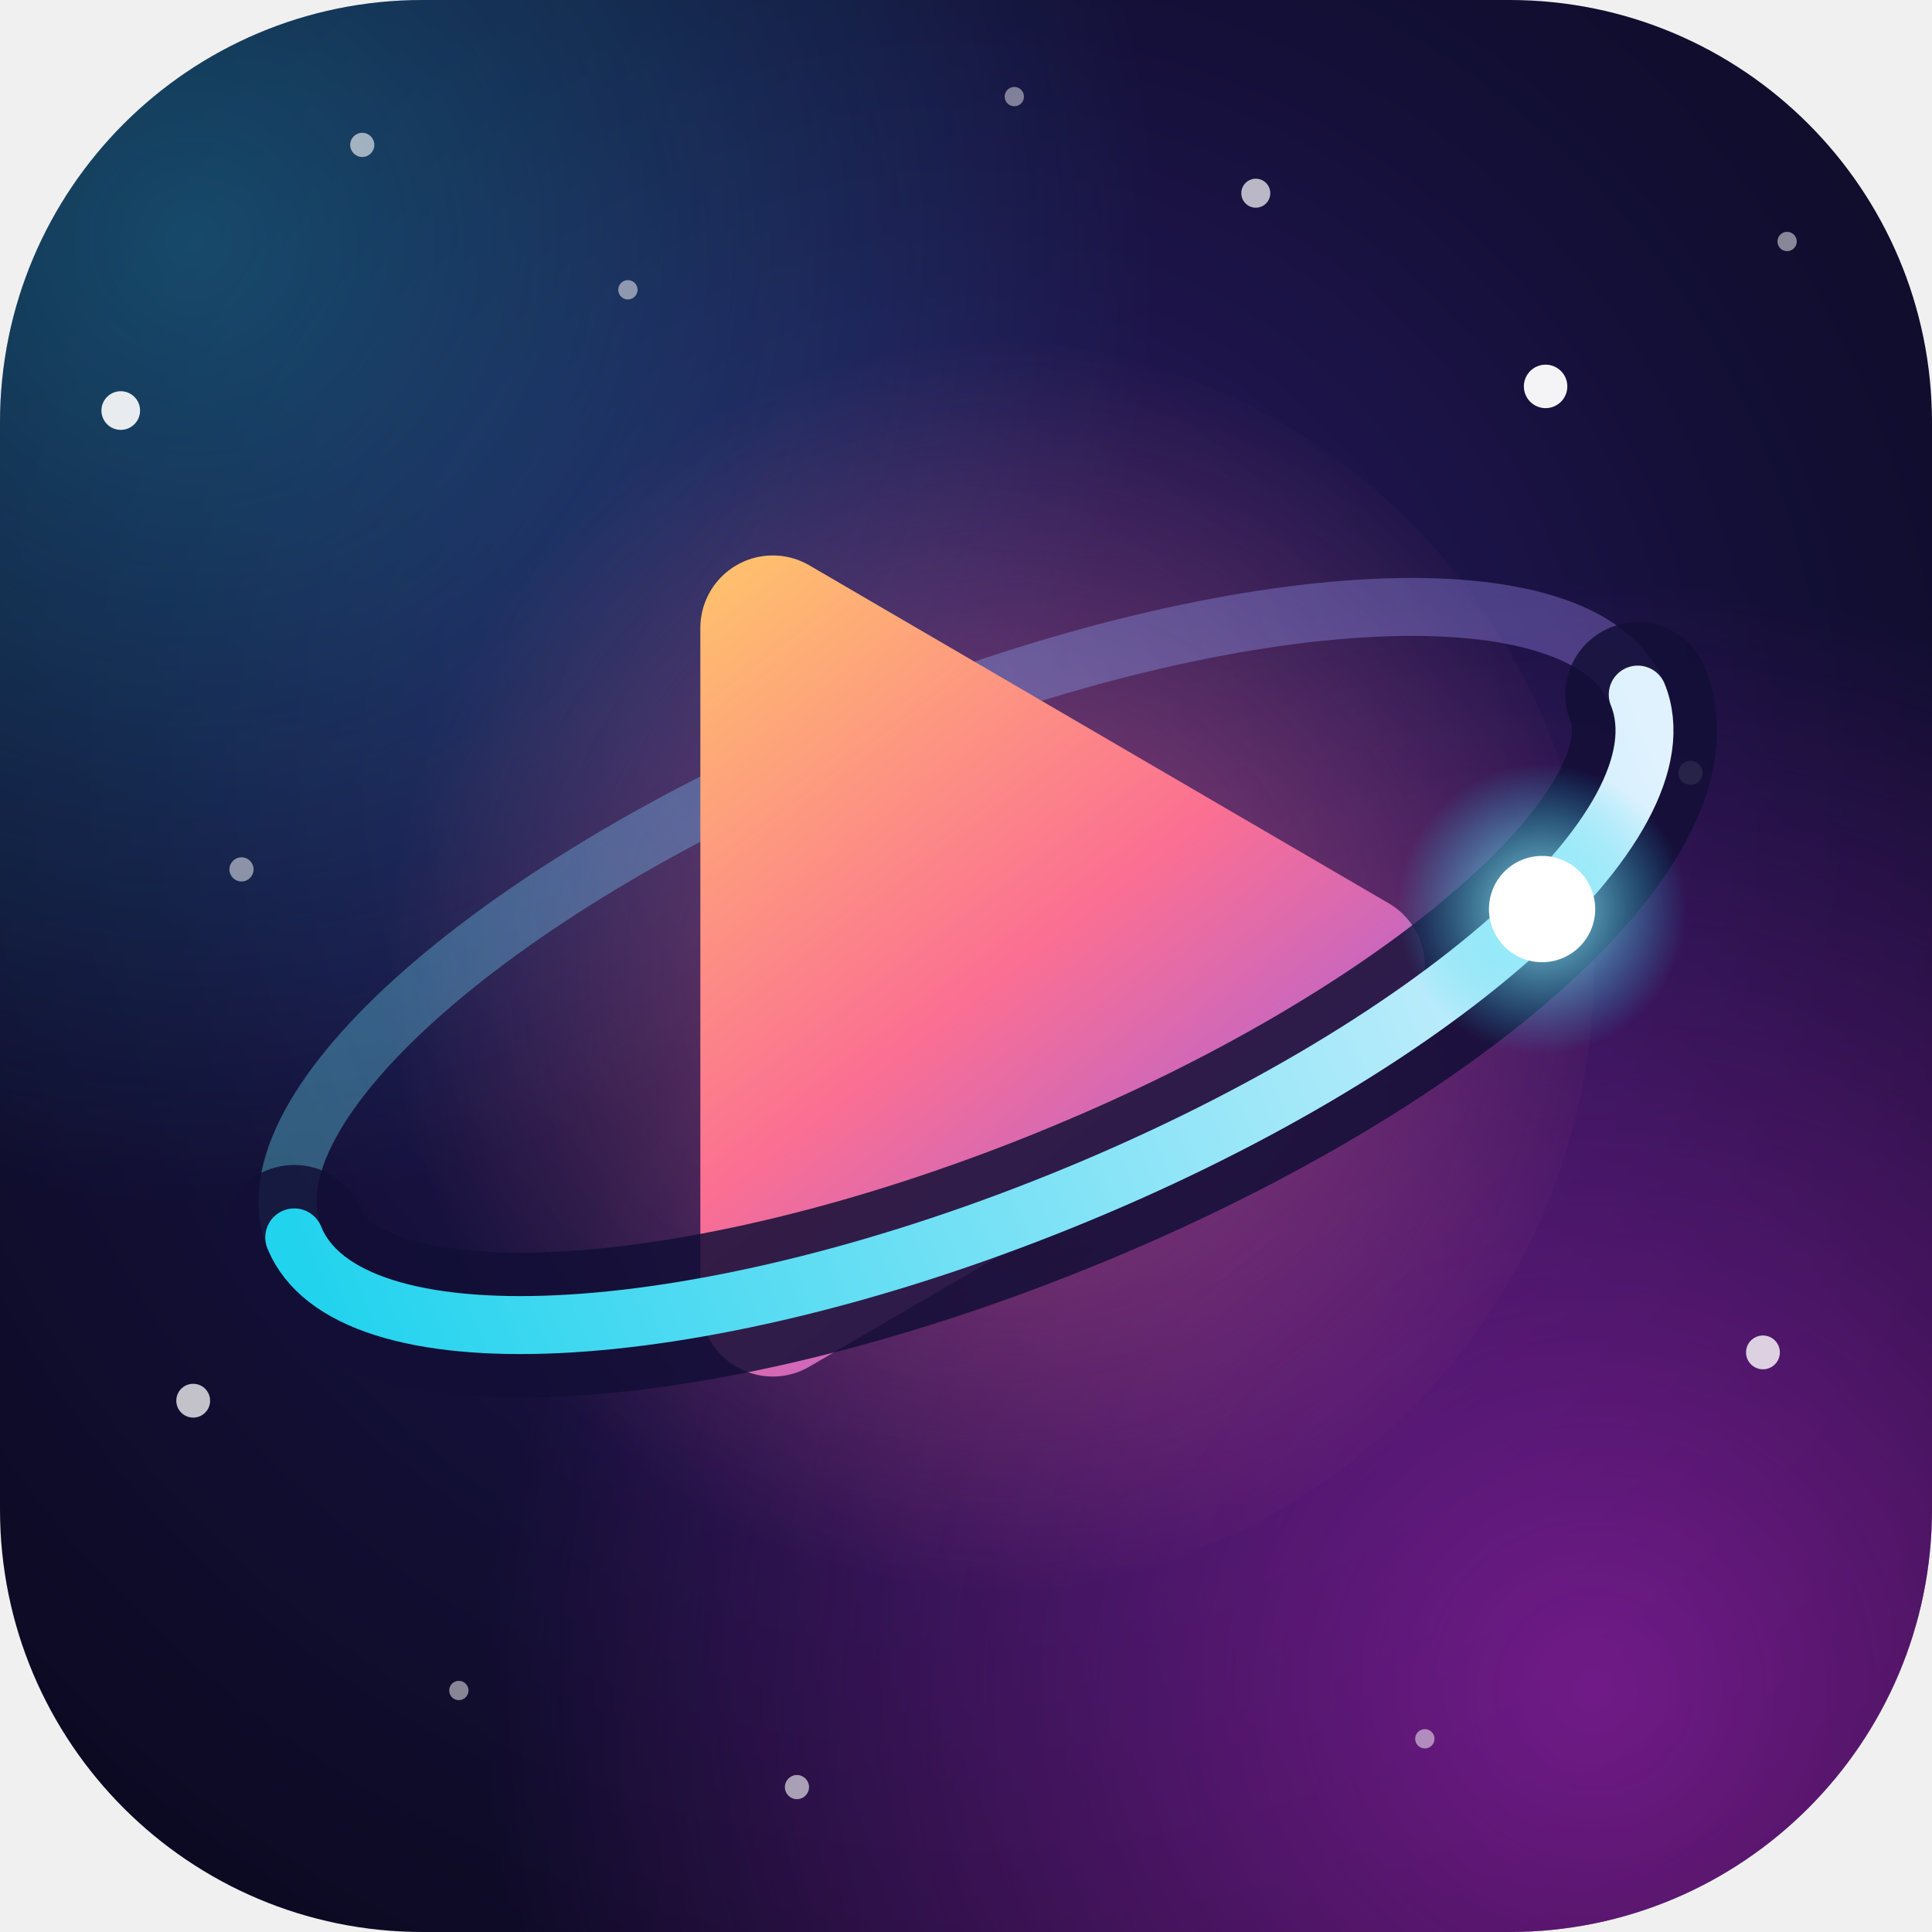
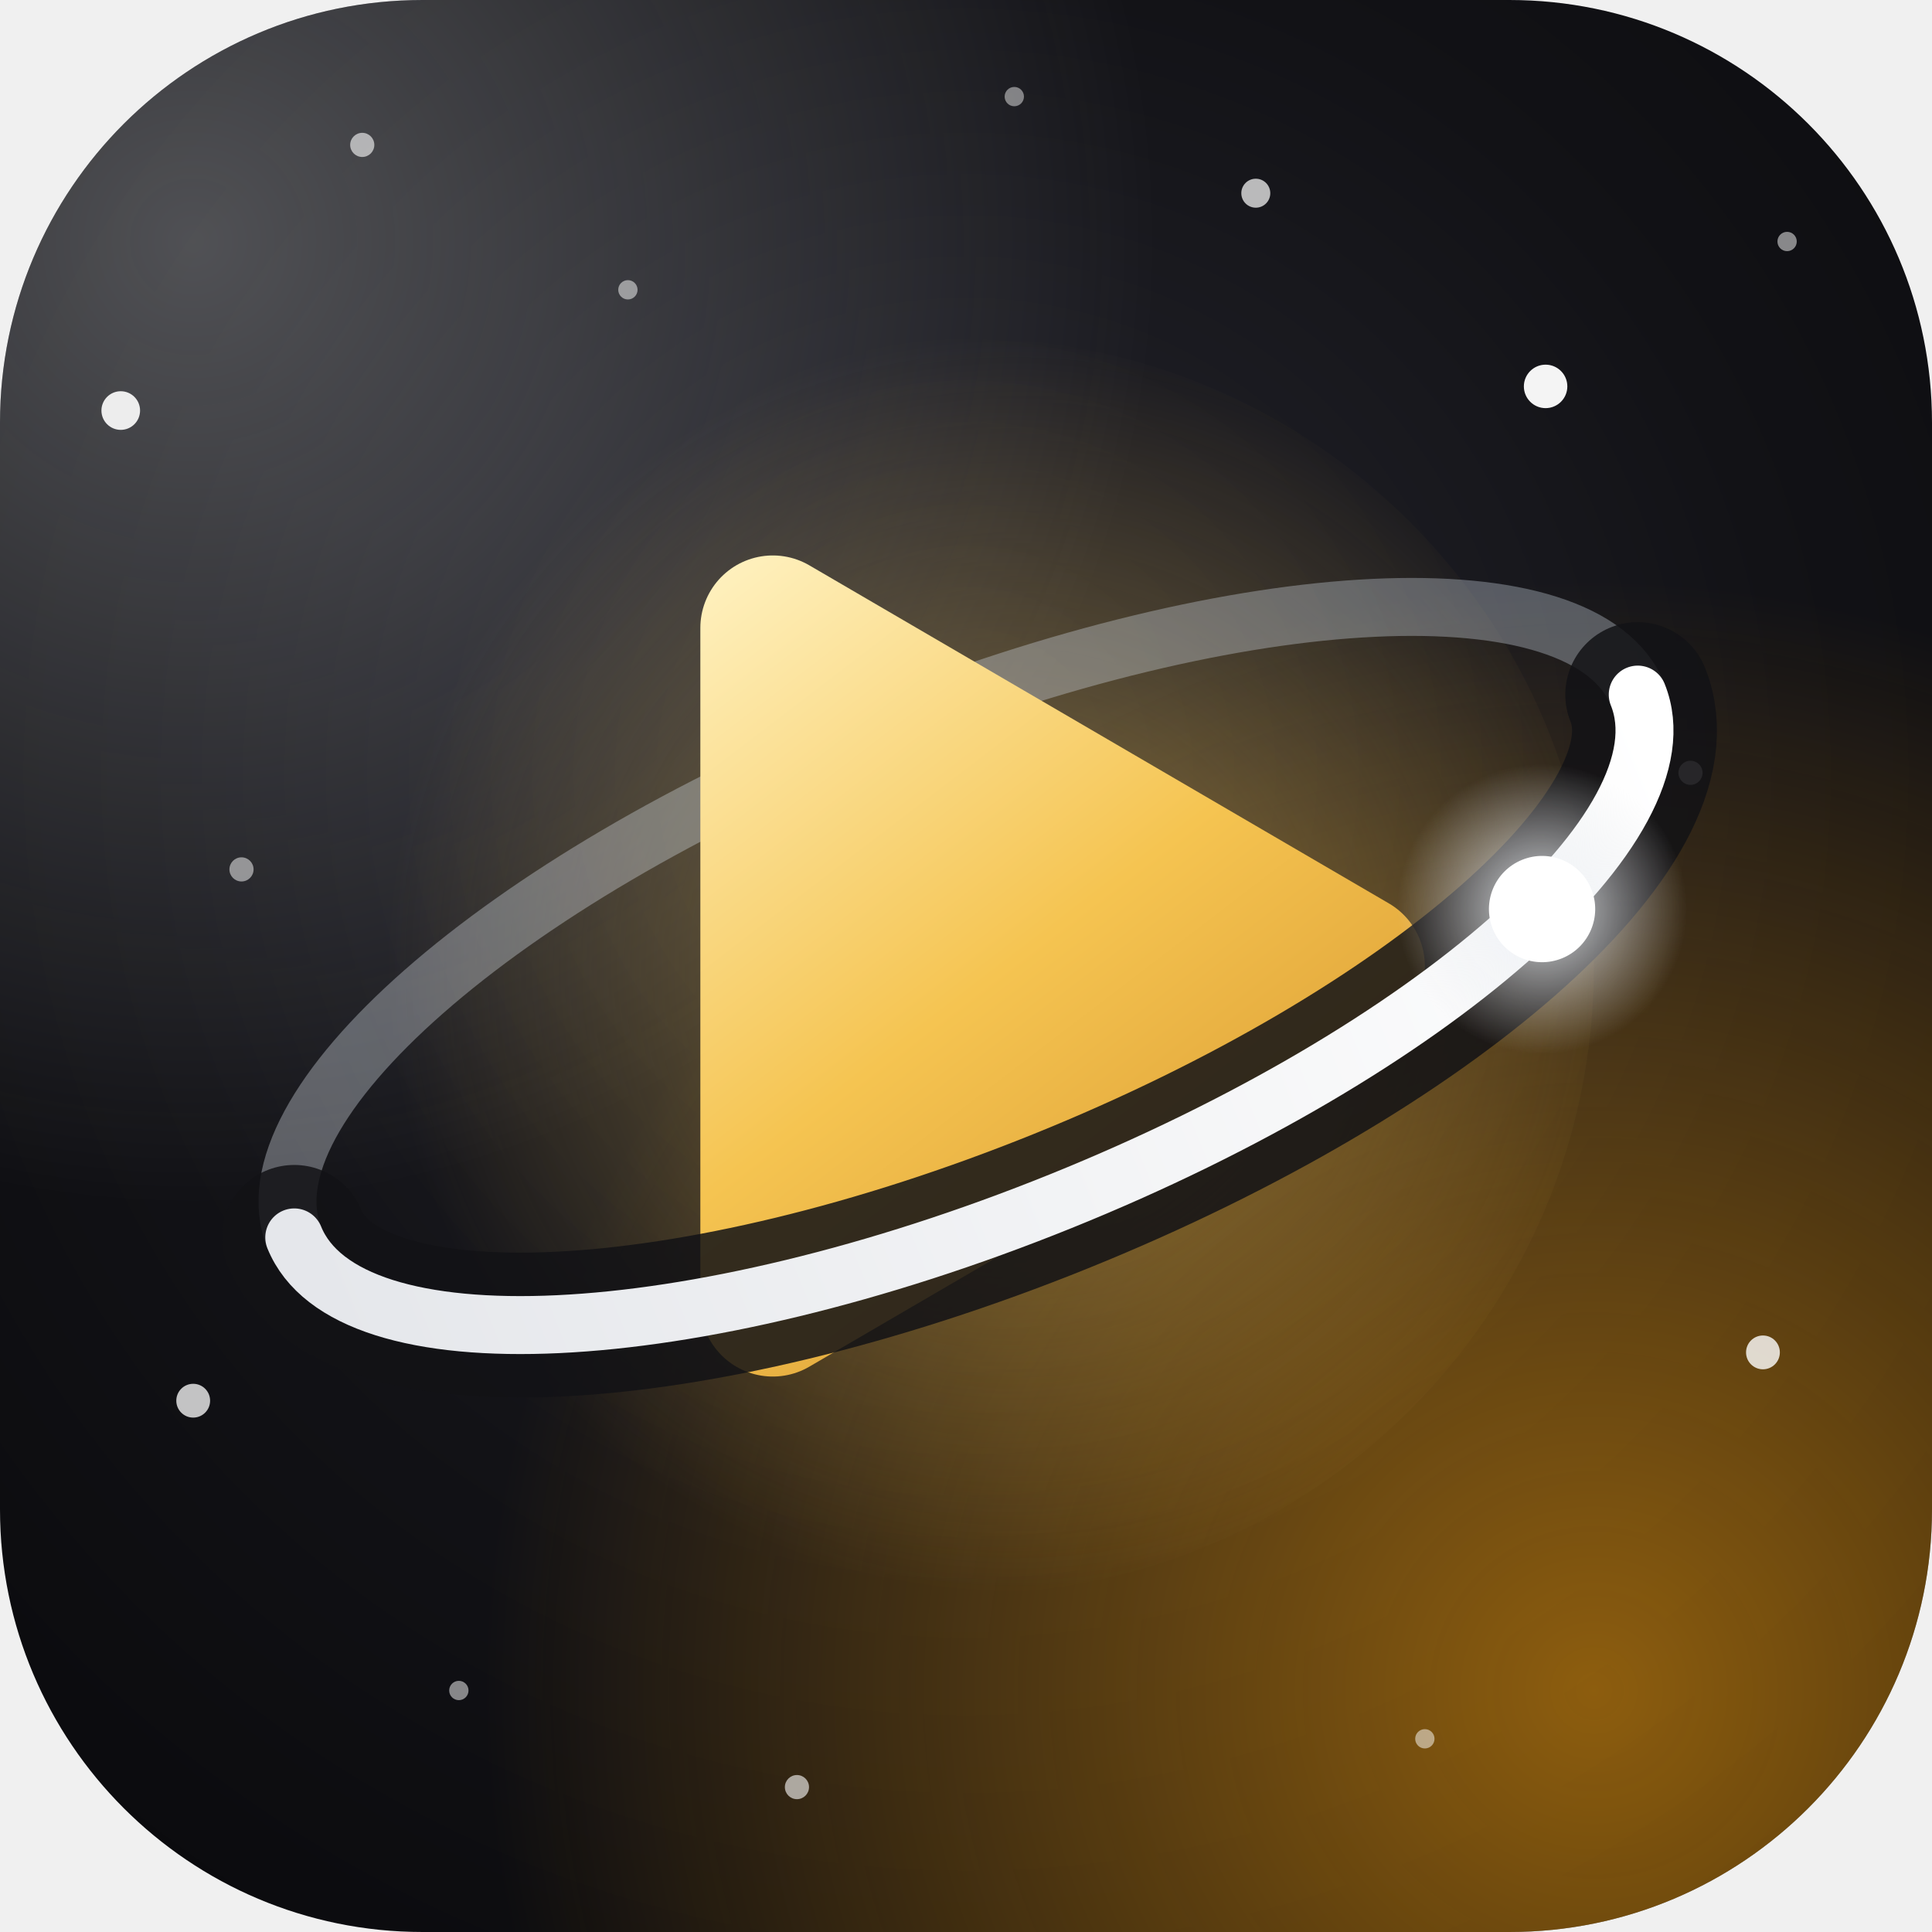
<svg xmlns="http://www.w3.org/2000/svg" viewBox="0 0 512 512" width="512" height="512">
  <defs>
    <clipPath id="corner">
      <rect width="512" height="512" rx="112" />
    </clipPath>
  </defs>
  <g clip-path="url(#corner)">
    <g transform="scale(6.4) translate(-14 -14)">
      <defs>
        <radialGradient id="space" cx="54" cy="46" r="76" gradientUnits="userSpaceOnUse">
-           <stop offset="0" stop-color="#2B1C66" />
-           <stop offset="0.45" stop-color="#130F36" />
-           <stop offset="1" stop-color="#05050F" />
+           <stop offset="0" stop-color="#26262E" />
+           <stop offset="0.45" stop-color="#121216" />
+           <stop offset="1" stop-color="#050507" />
        </radialGradient>
        <radialGradient id="nebula" cx="80" cy="84" r="46" gradientUnits="userSpaceOnUse">
-           <stop offset="0" stop-color="#C026D3" stop-opacity="0.55" />
-           <stop offset="1" stop-color="#C026D3" stop-opacity="0" />
+           <stop offset="0" stop-color="#F59E0B" stop-opacity="0.55" />
+           <stop offset="1" stop-color="#F59E0B" stop-opacity="0" />
        </radialGradient>
        <radialGradient id="nebula2" cx="22" cy="24" r="40" gradientUnits="userSpaceOnUse">
-           <stop offset="0" stop-color="#22D3EE" stop-opacity="0.30" />
-           <stop offset="1" stop-color="#22D3EE" stop-opacity="0" />
+           <stop offset="0" stop-color="#E5E7EB" stop-opacity="0.30" />
+           <stop offset="1" stop-color="#E5E7EB" stop-opacity="0" />
        </radialGradient>
      </defs>
      <path d="M0,0h108v108h-108z" fill="url(#space)" />
      <path d="M0,0h108v108h-108z" fill="url(#nebula)" />
      <path d="M0,0h108v108h-108z" fill="url(#nebula2)" />
      <g fill="#FFFFFF">
        <path d="M19,31m-0.8,0a0.8,0.8 0,1 0,1.6 0a0.8,0.8 0,1 0,-1.6 0" fill-opacity="0.9" />
        <path d="M29,20m-0.5,0a0.5,0.5 0,1 0,1 0a0.5,0.5 0,1 0,-1 0" fill-opacity="0.6" />
        <path d="M40,26m-0.4,0a0.4,0.4 0,1 0,0.8 0a0.4,0.4 0,1 0,-0.8 0" fill-opacity="0.5" />
        <path d="M66,22m-0.6,0a0.6,0.6 0,1 0,1.2 0a0.6,0.6 0,1 0,-1.2 0" fill-opacity="0.7" />
        <path d="M78,30m-0.9,0a0.9,0.9 0,1 0,1.8 0a0.9,0.9 0,1 0,-1.8 0" fill-opacity="0.95" />
        <path d="M88,24m-0.4,0a0.4,0.4 0,1 0,0.8 0a0.4,0.4 0,1 0,-0.8 0" fill-opacity="0.5" />
        <path d="M84,46m-0.5,0a0.5,0.5 0,1 0,1 0a0.5,0.5 0,1 0,-1 0" fill-opacity="0.55" />
        <path d="M24,50m-0.5,0a0.5,0.5 0,1 0,1 0a0.5,0.5 0,1 0,-1 0" fill-opacity="0.5" />
        <path d="M22,72m-0.7,0a0.7,0.7 0,1 0,1.4 0a0.7,0.7 0,1 0,-1.4 0" fill-opacity="0.75" />
        <path d="M33,84m-0.4,0a0.4,0.4 0,1 0,0.8 0a0.4,0.4 0,1 0,-0.8 0" fill-opacity="0.5" />
        <path d="M47,88m-0.5,0a0.5,0.5 0,1 0,1 0a0.5,0.5 0,1 0,-1 0" fill-opacity="0.6" />
        <path d="M73,86m-0.4,0a0.4,0.4 0,1 0,0.8 0a0.4,0.4 0,1 0,-0.8 0" fill-opacity="0.5" />
        <path d="M87,70m-0.7,0a0.7,0.7 0,1 0,1.4 0a0.7,0.7 0,1 0,-1.4 0" fill-opacity="0.8" />
        <path d="M56,18m-0.4,0a0.4,0.4 0,1 0,0.8 0a0.4,0.4 0,1 0,-0.8 0" fill-opacity="0.45" />
      </g>
      <defs>
        <linearGradient id="planet" x1="44" y1="36" x2="70" y2="70" gradientUnits="userSpaceOnUse">
-           <stop offset="0" stop-color="#FFC56B" />
-           <stop offset="0.5" stop-color="#FB6F92" />
-           <stop offset="1" stop-color="#8B5CF6" />
+           <stop offset="0" stop-color="#FFF3C4" />
+           <stop offset="0.5" stop-color="#F5C451" />
+           <stop offset="1" stop-color="#D4912A" />
        </linearGradient>
        <radialGradient id="halo" cx="56" cy="54" r="26" gradientUnits="userSpaceOnUse">
-           <stop offset="0" stop-color="#FB7185" stop-opacity="0.45" />
-           <stop offset="1" stop-color="#FB7185" stop-opacity="0" />
+           <stop offset="0" stop-color="#F5C451" stop-opacity="0.45" />
+           <stop offset="1" stop-color="#F5C451" stop-opacity="0" />
        </radialGradient>
        <linearGradient id="orbitBack" x1="24" y1="54" x2="84" y2="54" gradientUnits="userSpaceOnUse">
-           <stop offset="0" stop-color="#67E8F9" stop-opacity="0.35" />
-           <stop offset="1" stop-color="#A78BFA" stop-opacity="0.35" />
+           <stop offset="0" stop-color="#E2E8F0" stop-opacity="0.35" />
+           <stop offset="1" stop-color="#CBD5E1" stop-opacity="0.35" />
        </linearGradient>
        <linearGradient id="orbitFront" x1="84" y1="54" x2="24" y2="54" gradientUnits="userSpaceOnUse">
-           <stop offset="0" stop-color="#E0F2FE" />
-           <stop offset="1" stop-color="#22D3EE" />
+           <stop offset="0" stop-color="#FFFFFF" />
+           <stop offset="1" stop-color="#E5E7EB" />
        </linearGradient>
        <radialGradient id="spark" cx="77" cy="60.75" r="6" gradientUnits="userSpaceOnUse">
-           <stop offset="0" stop-color="#A5F3FC" stop-opacity="0.9" />
-           <stop offset="1" stop-color="#22D3EE" stop-opacity="0" />
+           <stop offset="0" stop-color="#F1F5F9" stop-opacity="0.9" />
+           <stop offset="1" stop-color="#E5E7EB" stop-opacity="0" />
        </radialGradient>
      </defs>
      <path d="M54,54m-26,0a26,26 0,1 0,52 0a26,26 0,1 0,-52 0" fill="url(#halo)" />
      <g transform="rotate(-22 54 54)">
        <path d="M24,54A30,10.5 0,0 1,84 54" fill="none" stroke="url(#orbitBack)" stroke-width="2.4" stroke-linecap="round" />
      </g>
      <path d="M46,40L46,68L70,54Z" fill="url(#planet)" stroke="url(#planet)" stroke-width="6" stroke-linejoin="round" />
      <g transform="rotate(-22 54 54)">
-         <path d="M84,54A30,10.5 0,0 1,24 54" fill="none" stroke="#120F36" stroke-width="6" stroke-linecap="round" stroke-opacity="0.85" />
+         <path d="M84,54A30,10.5 0,0 1,24 54" fill="none" stroke="#121216" stroke-width="6" stroke-linecap="round" stroke-opacity="0.85" />
        <path d="M84,54A30,10.5 0,0 1,24 54" fill="none" stroke="url(#orbitFront)" stroke-width="2.4" stroke-linecap="round" />
        <path d="M77,60.75m-6,0a6,6 0,1 0,12 0a6,6 0,1 0,-12 0" fill="url(#spark)" />
        <path d="M77,60.75m-2.2,0a2.2,2.2 0,1 0,4.4 0a2.2,2.2 0,1 0,-4.4 0" fill="#FFFFFF" />
      </g>
    </g>
  </g>
</svg>
